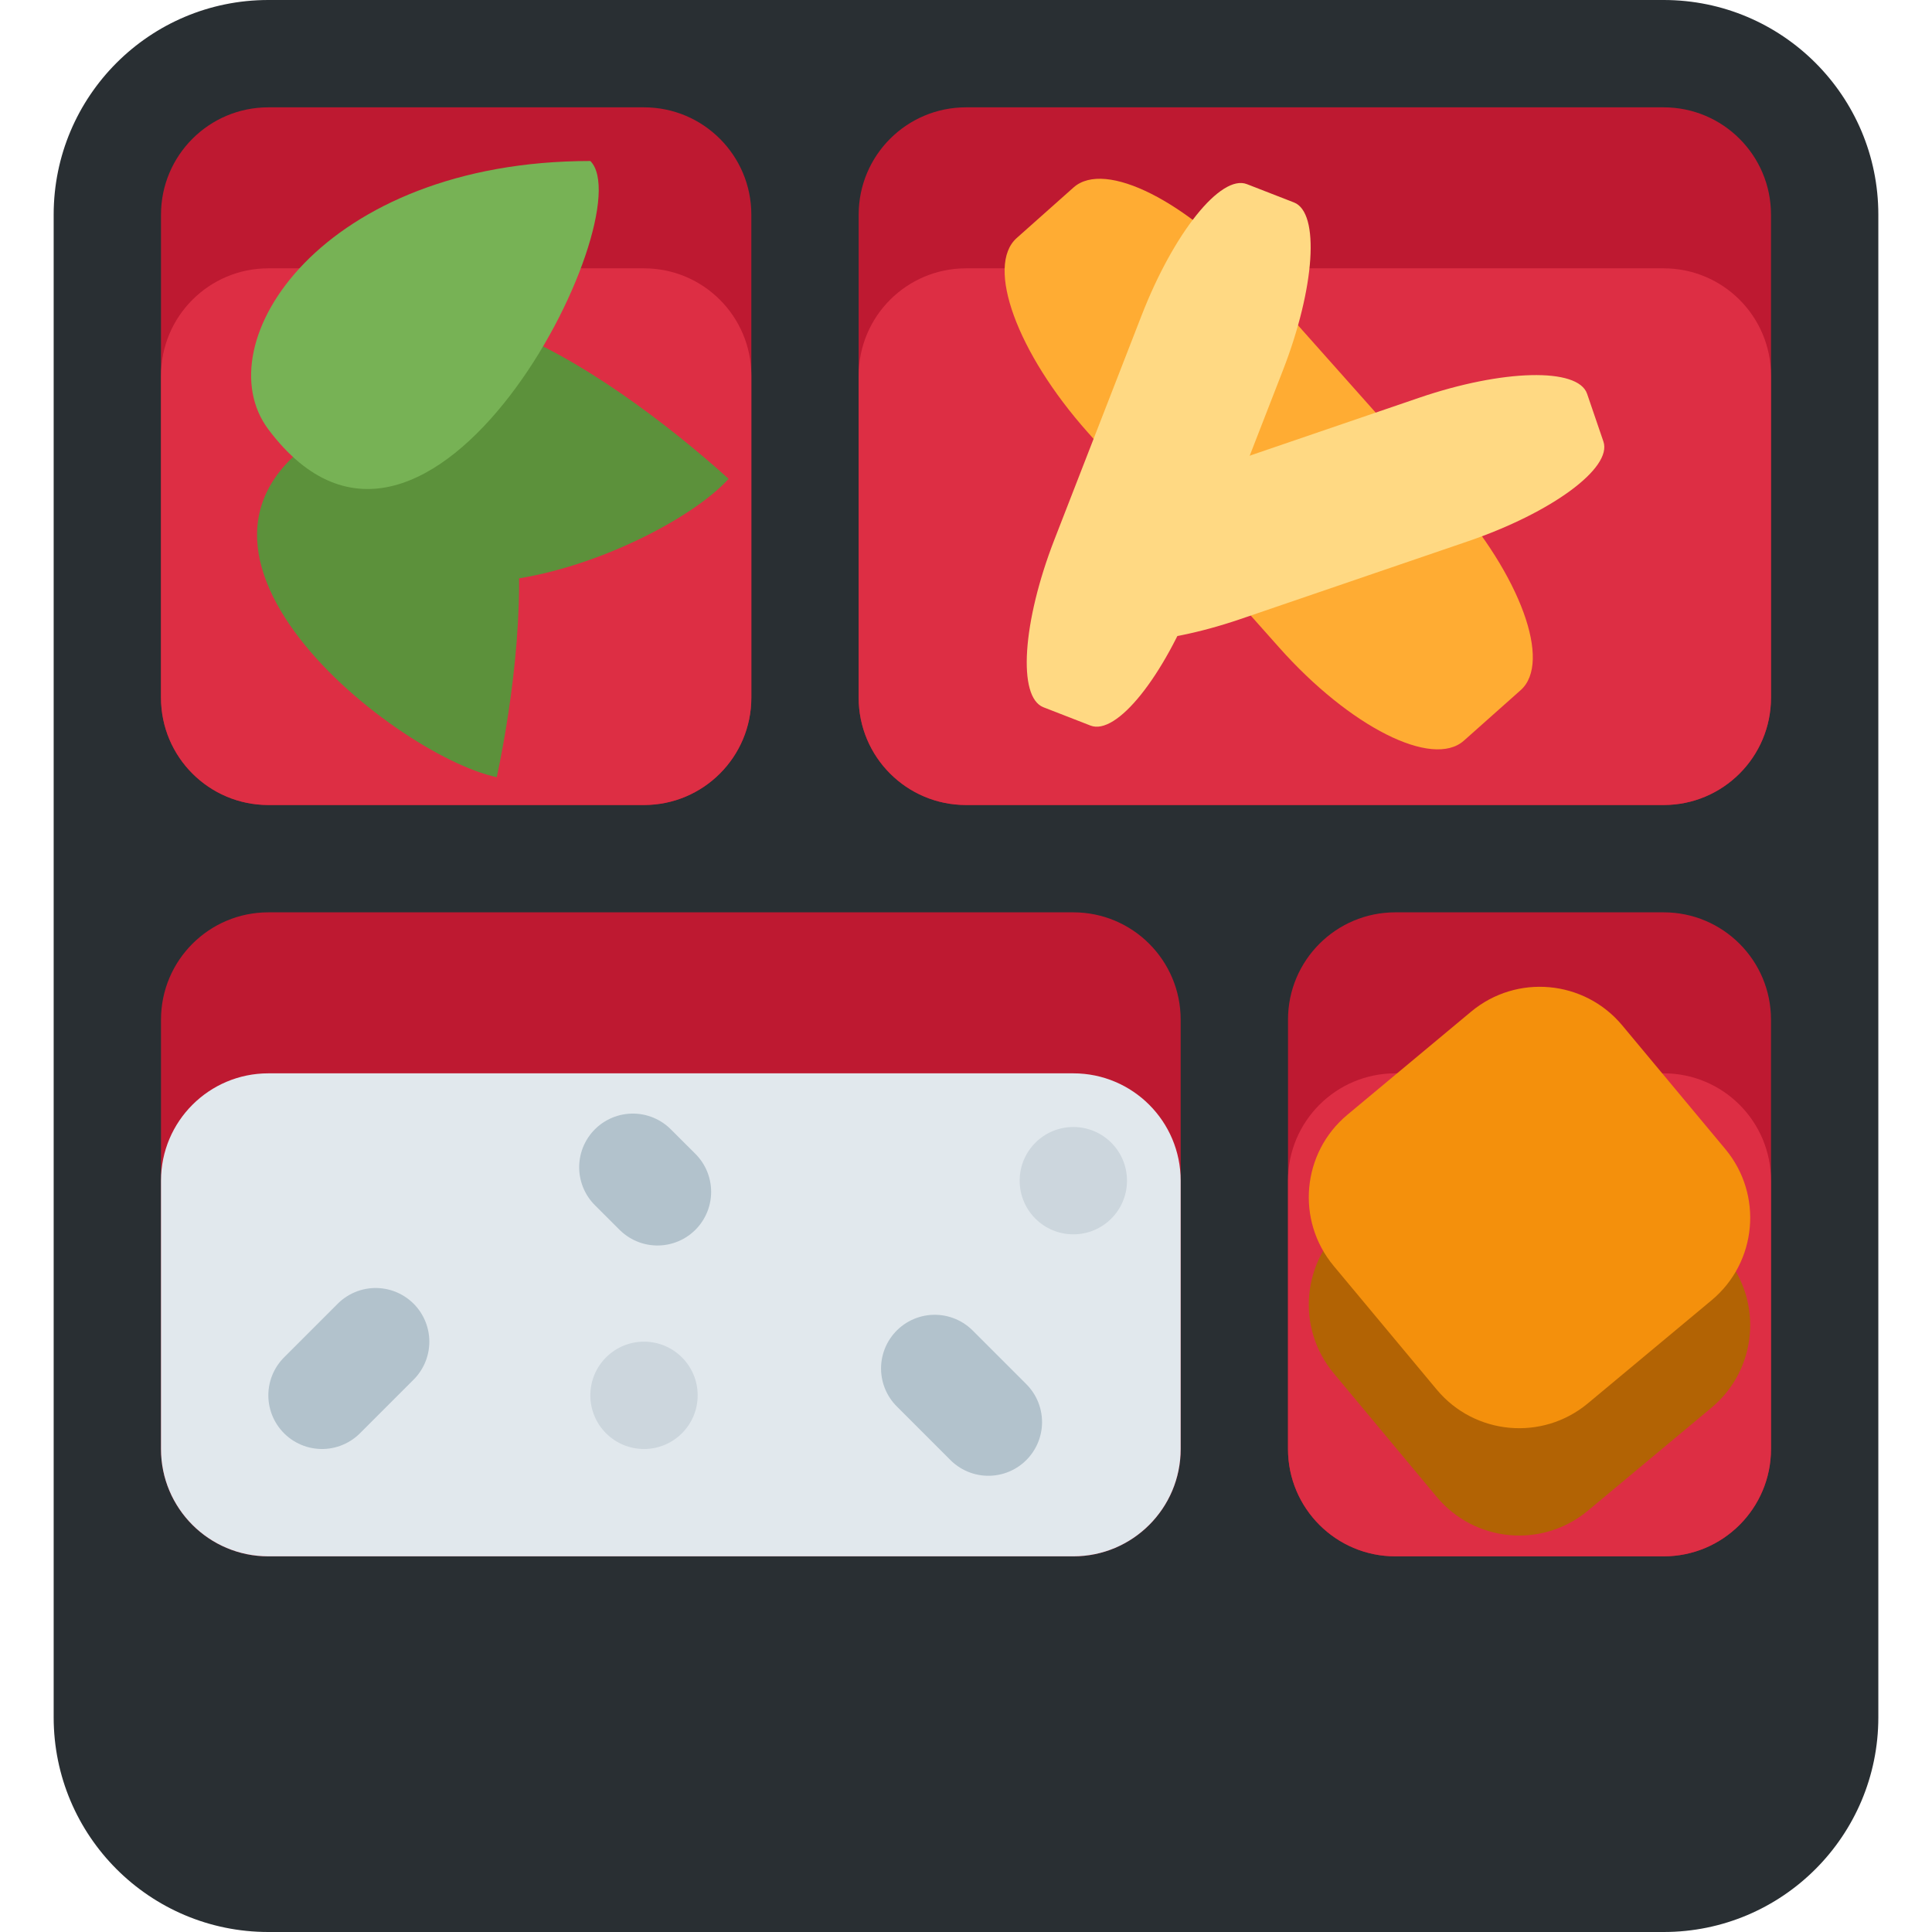
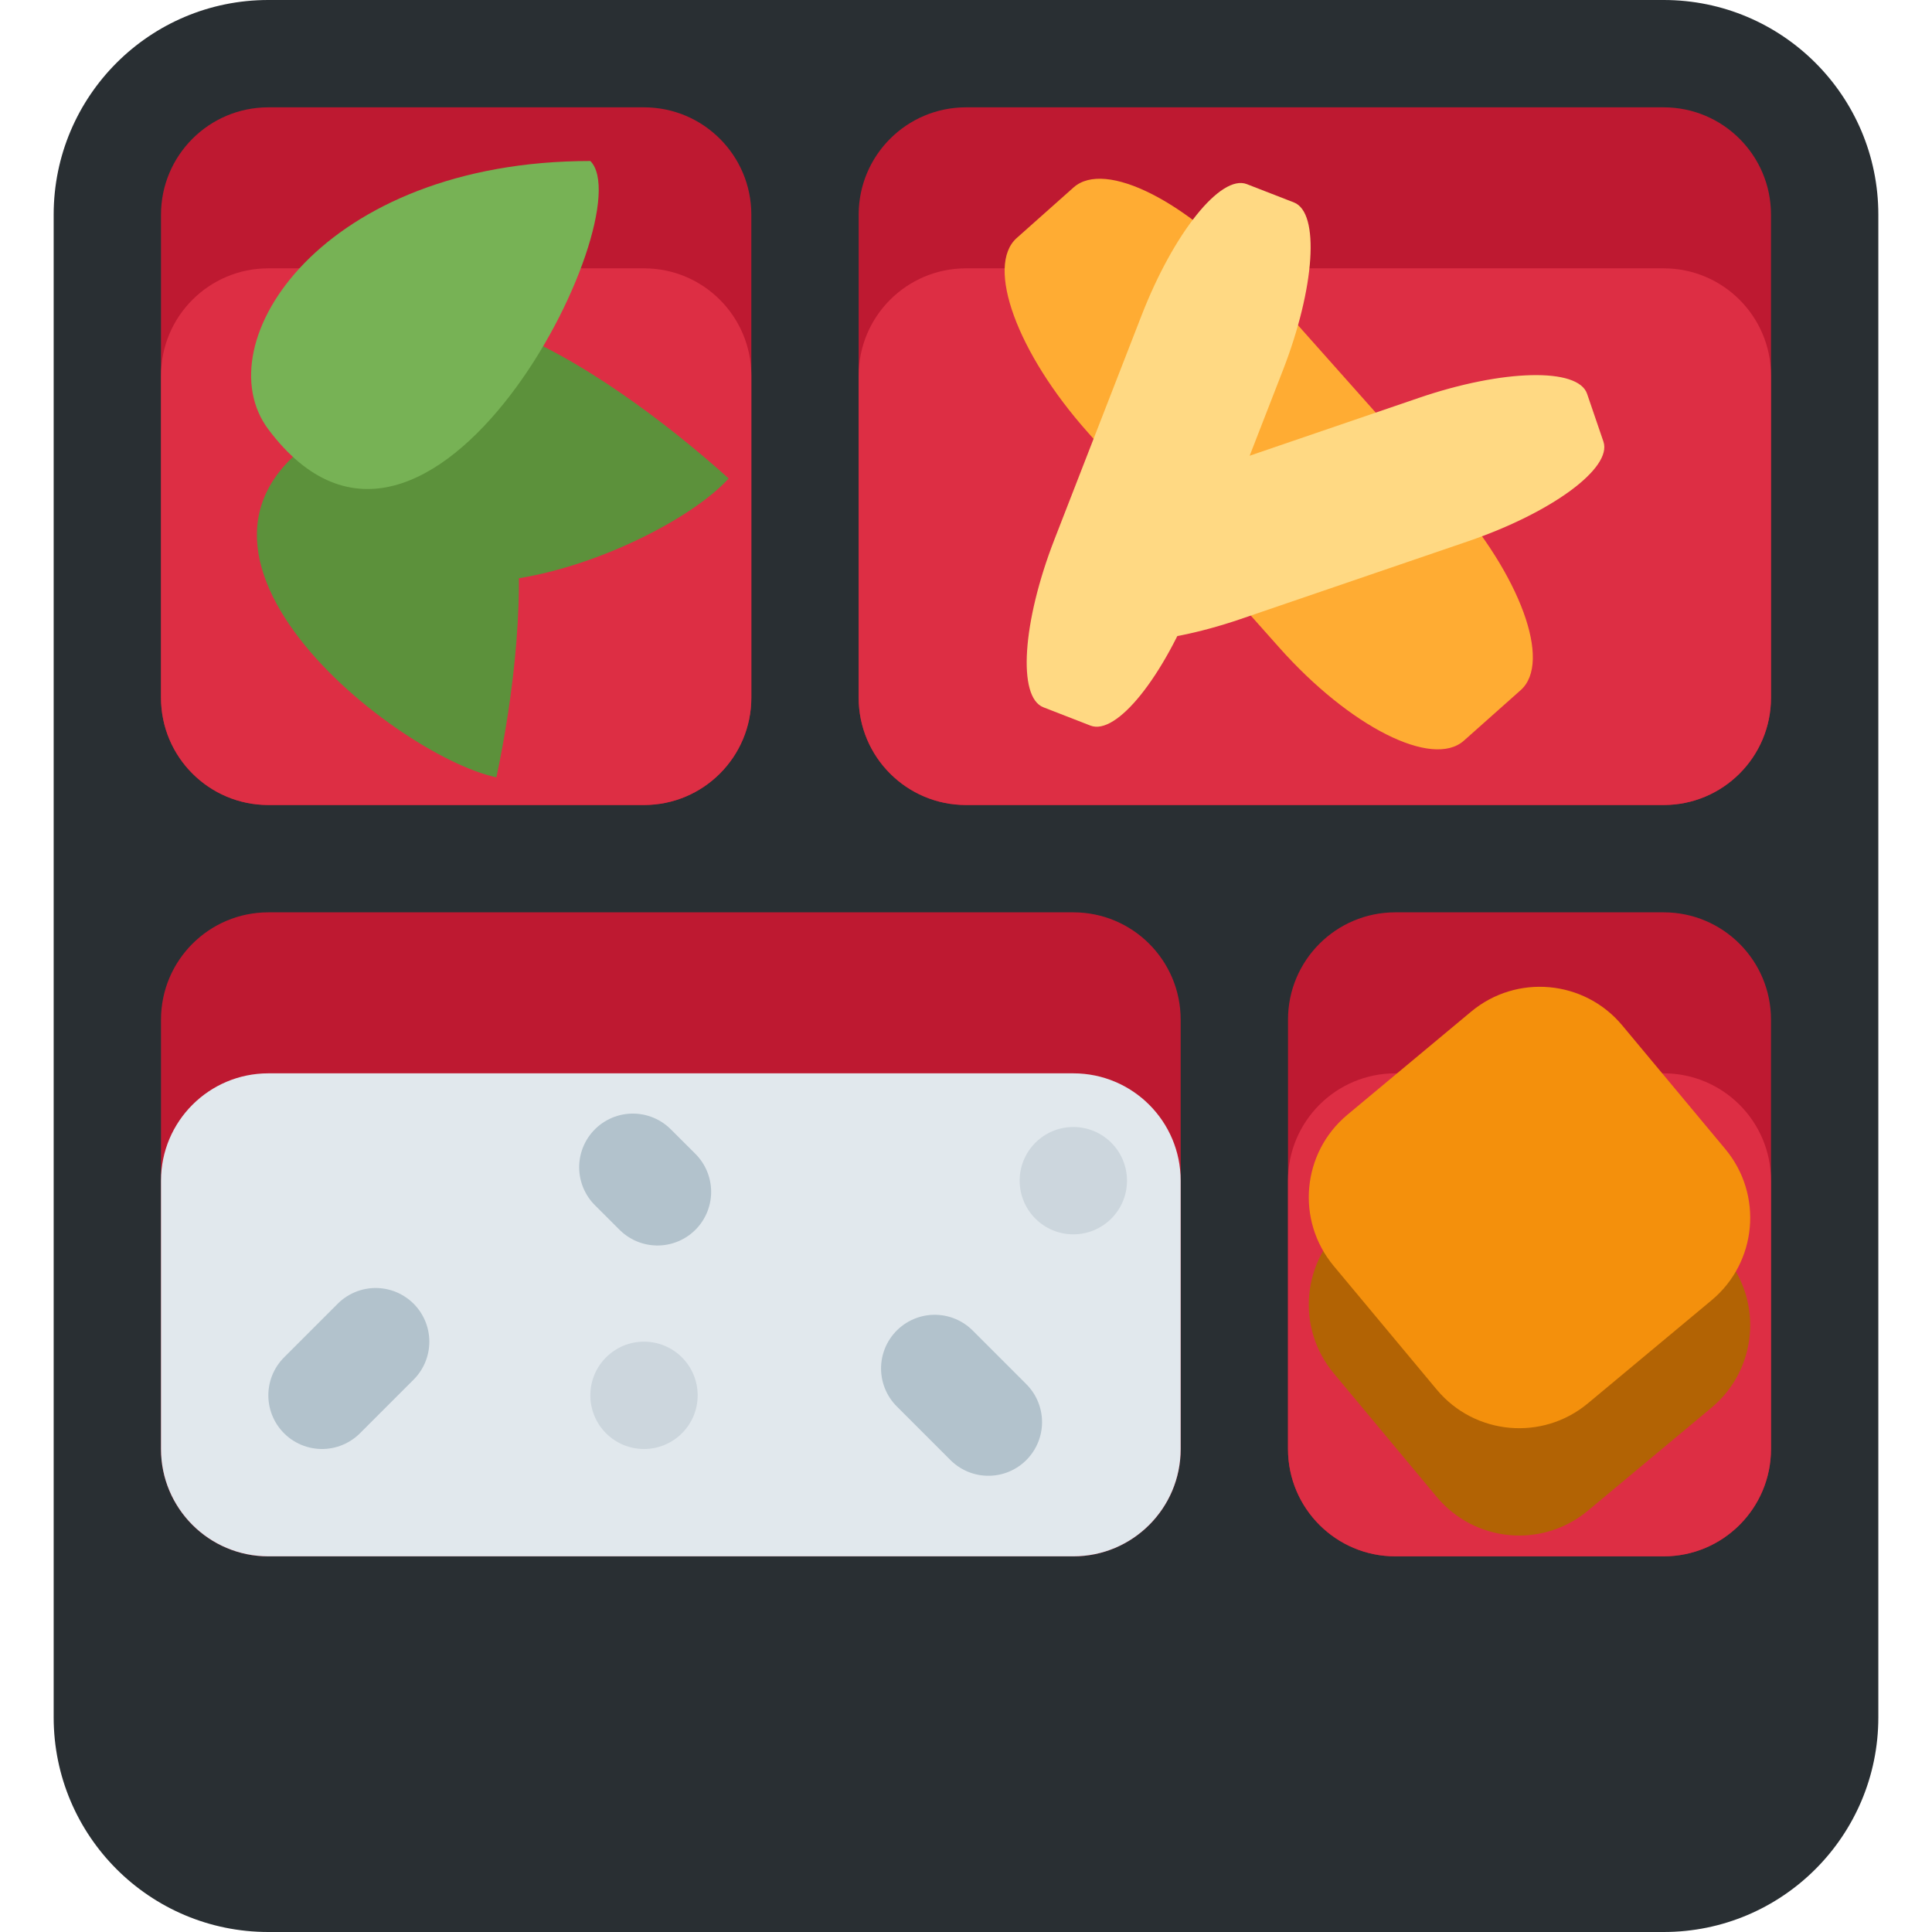
<svg xmlns="http://www.w3.org/2000/svg" viewBox="0 0 36 36">
  <rect width="34" height="36" rx="4" x="1" y="0" fill="#292f33" />
  <g>
    <rect width="19" height="12" rx="2" x="3" y="17" fill="#be1931" />
    <rect width="9" height="12" rx="2" x="24" y="17" fill="#be1931" />
    <rect width="17" height="13" rx="2" x="16" y="2" fill="#be1931" />
    <rect width="11" height="13" rx="2" x="3" y="2" fill="#be1931" />
  </g>
  <g>
    <rect width="11" height="10" rx="2" x="3" y="5" fill="#dd2e44" />
    <rect width="17" height="10" rx="2" x="16" y="5" fill="#dd2e44" />
    <rect width="9" height="9" rx="2" x="24" y="20" fill="#dd2e44" />
  </g>
  <g>
    <rect width="19" height="9" rx="2" x="3" y="20" fill="#e1e8ed" />
    <g stroke-width="2" stroke="#b2c2cc" fill="none" stroke-linecap="round">
      <path d="M 6,26 l 1,-1" />
      <path d="M 18.417,26.499 l -1,-1" />
      <path d="M 12.251,22.208 l -0.459,-0.458" />
    </g>
    <circle r="1" cx="12" cy="26" fill="#ccd6dd" />
    <circle r="1" cx="20" cy="22" fill="#ccd6dd" />
  </g>
  <g>
-     <rect height="12.536" y="-6.268" width="4.253" x="-2.127" ry="3.582" rx="1.418" transform="translate(23.64098 8.64682) rotate(-41.65424)" fill="#ffac33" />
-     <rect height="10.459" y="-5.23" width="2.825" x="-1.412" rx="0.942" ry="2.988" transform="translate(21.77642 8.47583) rotate(21.25326)" fill="#ffd983" />
-     <rect height="10.46" y="-5.23" width="2.825" x="-1.413" rx="0.942" ry="2.989" transform="translate(24.77655 9.47485) rotate(71.12727)" fill="#ffd983" />
+     <rect width="3" height="7" rx="1" ry="2" x="-1.5" y="-3.5" transform="translate(23.64098 8.64682) rotate(-41.65424) scale(1.41767 1.79086)" fill="#ffac33" />
+     <rect width="3" height="7" rx="1" ry="2" x="-1.5" y="-3.5" transform="translate(21.77642 8.47583) rotate(21.25326) scale(0.94164 1.4942)" fill="#ffd983" />
+     <rect width="3" height="7" rx="1" ry="2" x="-1.5" y="-3.5" transform="translate(24.77655 9.47485) rotate(71.12727) scale(0.9417 1.49424)" fill="#ffd983" />
  </g>
  <g>
-     <path d="M 6.442,7.873 c 0.373,-4.106 4.907,-0.961 7.135,1.049 c -1.34,1.485 -7.587,3.93 -7.135,-1.049 Z" fill="#5c913b" />
-     <path d="M 6.585,7.784 c 3.739,-1.737 3.293,3.763 2.672,6.698 c -1.956,-0.414 -7.206,-4.59 -2.672,-6.698 Z" fill="#5c913b" />
+     <path d="M 0,0 c 3.299,-2.473 4,3 4,6 c -2,0 -8,-3 -4,-6 Z" fill="#5c913b" transform="translate(6.4424 7.873) rotate(-48)" />
+     <path d="M 0,0 c 3.299,-2.473 4,3 4,6 c -2,0 -8,-3 -4,-6 Z" fill="#5c913b" transform="translate(6.5845 7.7842) rotate(12)" />
    <path d="M 5,8 c -1.2,-1.6 1,-5 6,-5 c 1,1 -3,9 -6,5 Z" fill="#77b255" />
  </g>
  <g>
    <rect width="7" height="7" rx="2" x="-3.5" y="-3.5" transform="translate(28.5 24.5) rotate(50.1944)" fill="#b26304" /> 50.1944 ≈ atan(1.2)
- 		<rect width="7" height="7" rx="2" x="-3.5" y="-3.5" transform="translate(28.5 22.5) rotate(50.1944)" fill="#f4900c" /> 50.1944 ≈ atan(1.2)
- 	</g>
+ 		<rect width="7" height="7" rx="2" x="-3.5" y="-3.5" transform="translate(28.5 22.5) rotate(50.1944)" fill="#f4900c" />
+   </g>
</svg>
